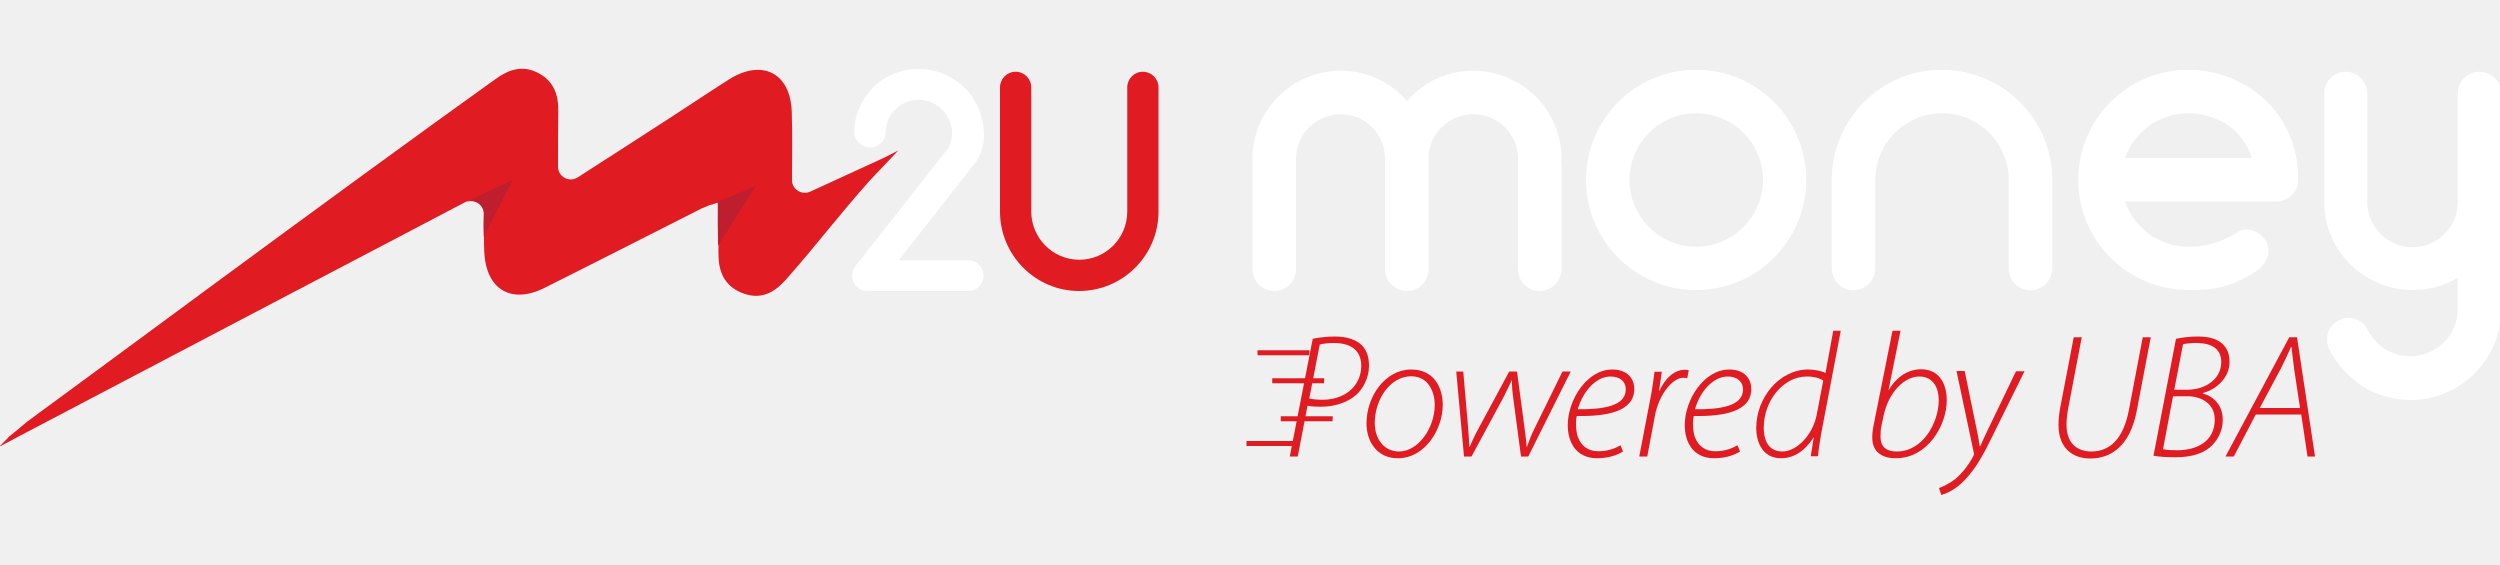
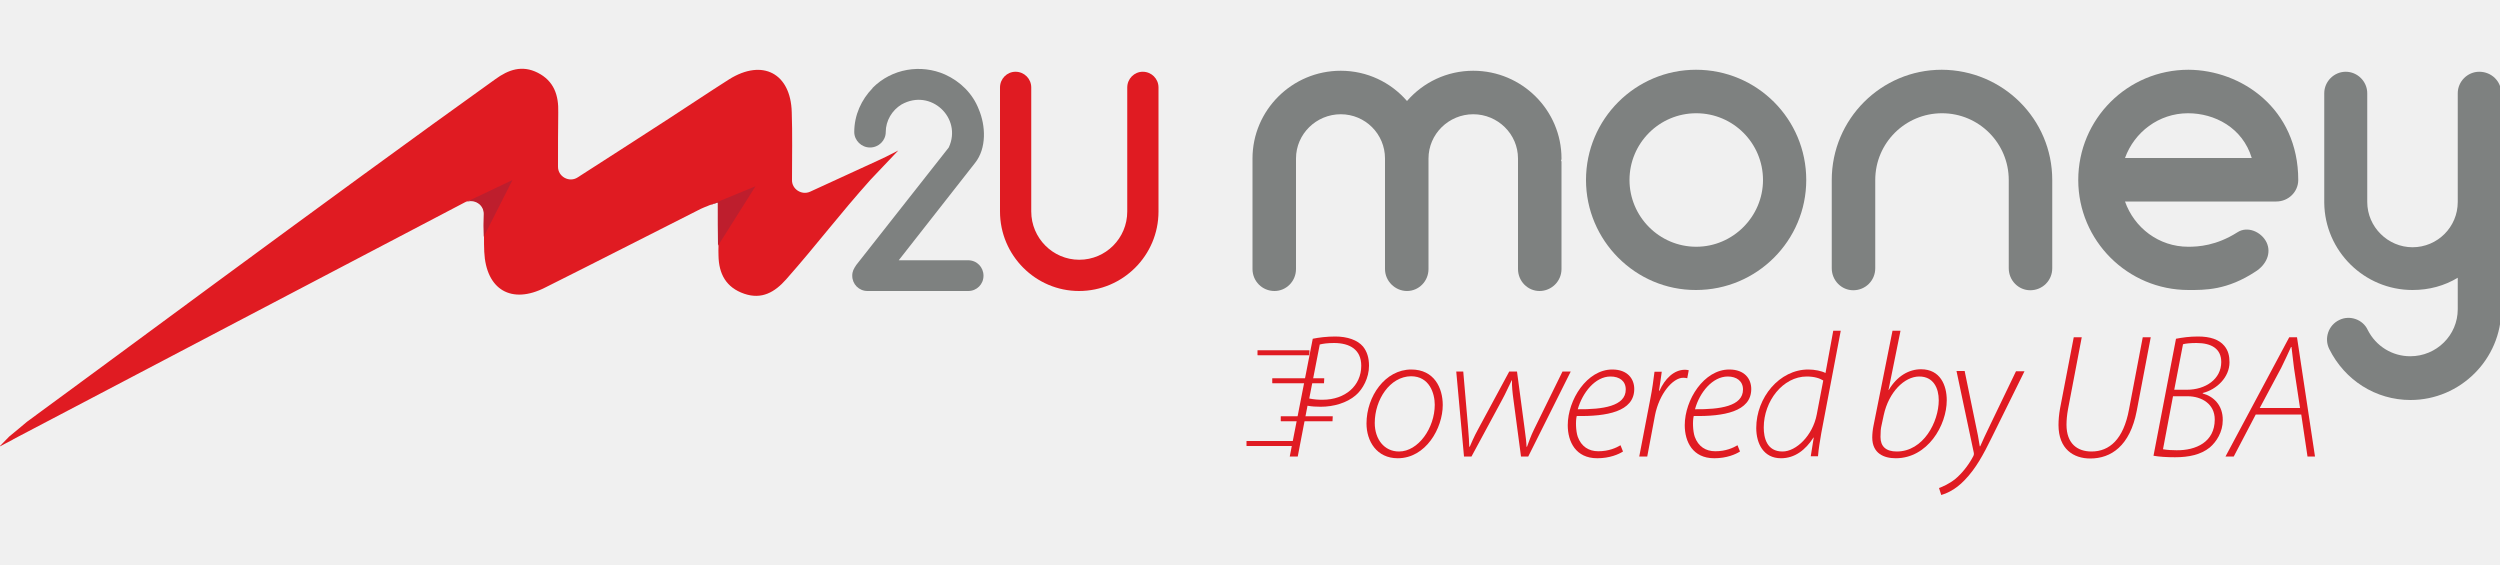
<svg xmlns="http://www.w3.org/2000/svg" version="1.1" id="Layer_1" x="0px" y="0px" viewBox="0 0 1000 226" style="enable-background:new 0 0 1000 226;" xml:space="preserve">
  <style type="text/css">
	.st0{fill:#FFFFFF;fill-opacity:0;}
	.st1{fill:#E01B22;}
- 	.st2{fill:#FFFFFF;}
+ 	.st2{fill:#7E8180;}
	.st3{fill:#BE1E2D;}
</style>
  <rect class="st0" width="1000" height="226" />
  <g>
    <g>
      <g>
        <path class="st1" d="M525.1,135.5c2.4-0.5,5.7-0.9,9-0.9c4.8,0,8.9,1.4,11.1,4c1.6,2,2.4,4.5,2.4,7.7c0,4.9-2.5,9.4-5.3,11.8     c-3.6,3.1-8.9,4.6-14,4.6c-1.9,0-3.5-0.1-5.3-0.4l-3.9,20.3h-3.2L525.1,135.5z M523.7,159.4c2,0.4,3.5,0.5,5.3,0.5     c9.2,0,15.5-5.7,15.5-13.6c0-6.4-4.5-9.1-10.9-9.1c-2.6,0-4.6,0.3-5.7,0.6L523.7,159.4z" />
        <path class="st1" d="M577.1,162c0,9.3-6.8,21.3-18,21.3c-8.4,0-12.5-6.8-12.5-13.9c0-10.9,7.5-21.6,17.9-21.6     C573.7,147.8,577.1,155.2,577.1,162z M549.9,169.2c0,6.5,3.8,11.4,9.7,11.4c7.7,0,14.3-9.4,14.3-18.7c0-4.5-2.1-11.4-9.5-11.4     C556,150.6,549.9,159.8,549.9,169.2z" />
        <path class="st1" d="M585.3,148.6l1.9,22c0.4,4.4,0.4,6,0.5,8.1h0.2c0.6-1.3,1.6-3.9,3.5-7.3l12.3-22.8h3.1l3,22.5     c0.5,3.6,0.8,6.2,0.8,7.6h0.2c0.8-2.1,1.5-4.3,2.9-7.1l11.3-23h3.3l-17,34h-2.9l-3-22.6c-0.4-2.9-0.7-5.6-0.6-7.9h-0.1     c-1.2,2.3-2.3,5-3.9,7.9l-12.2,22.6h-3l-3.1-34H585.3z" />
        <path class="st1" d="M649.2,180.6c-1.7,1.1-5.3,2.7-10.3,2.7c-8.6,0-11.8-6.6-11.8-13.2c0-10.2,7.7-22.3,17.8-22.3     c6.2,0,8.8,3.8,8.8,7.8c0,9.1-11.1,11-23,10.8c-0.5,1.8-0.4,6,0.4,8.3c1.4,3.9,4.4,5.8,8.2,5.8c4.3,0,7.2-1.4,8.9-2.4     L649.2,180.6z M644.2,150.6c-6.1,0-11.2,6.4-13.1,13.1c10,0.1,19.2-1.2,19.2-7.9C650.3,152.4,647.8,150.6,644.2,150.6z" />
        <path class="st1" d="M655.7,182.6l4.4-22.9c0.8-4,1.3-7.8,1.7-11h2.9c-0.3,2.4-0.7,4.8-1.1,7.6h0.2c2.1-4.7,5.7-8.4,10.2-8.4     c0.5,0,1.2,0.1,1.5,0.2l-0.6,3.2c-0.4-0.1-0.9-0.2-1.6-0.2c-4.2,0-9.6,6.4-11.3,15l-3.1,16.5L655.7,182.6L655.7,182.6z" />
        <path class="st1" d="M696,180.6c-1.7,1.1-5.3,2.7-10.3,2.7c-8.6,0-11.8-6.6-11.8-13.2c0-10.2,7.7-22.3,17.8-22.3     c6.2,0,8.8,3.8,8.8,7.8c0,9.1-11.1,11-23,10.8c-0.5,1.8-0.4,6,0.4,8.3c1.4,3.9,4.4,5.8,8.2,5.8c4.3,0,7.2-1.4,8.9-2.4L696,180.6z      M691.1,150.6c-6.1,0-11.3,6.4-13.1,13.1c10,0.1,19.2-1.2,19.2-7.9C697.2,152.4,694.6,150.6,691.1,150.6z" />
        <path class="st1" d="M736.3,132.3l-7.8,41c-0.5,3-1.1,6.4-1.3,9.2h-2.9l1.2-7.5h-0.1c-3.2,5-7.5,8.3-13,8.3     c-7,0-9.9-5.9-9.9-12.1c0-12.2,9.3-23.4,20.8-23.4c2.6,0,5.4,0.6,6.9,1.4l3.1-16.9H736.3z M729.3,152.2c-1.4-0.9-3.6-1.6-6.6-1.6     c-9.5,0-17.2,9.8-17.2,20.4c0,4.1,1.2,9.6,7.5,9.6c5.5,0,12.1-6.4,13.7-14.8L729.3,152.2z" />
        <path class="st1" d="M760.2,132.3l-4.8,23.7h0.1c3.3-5.6,8.1-8.3,12.9-8.3c7.7,0,10.3,6.4,10.3,12.4c0,10.1-7.7,23.2-20.4,23.2     c-4.7,0-9.4-1.9-9.4-8.3c0-1.4,0.2-3.3,0.5-4.7l7.6-38L760.2,132.3L760.2,132.3z M752.6,170.2c-0.3,1.2-0.4,2.6-0.4,4.6     c0,3.7,2.1,5.8,6.5,5.8c10.7,0,16.8-11.9,16.8-20.5c0-4.8-2.1-9.5-7.8-9.5c-5.9,0-12.2,6.2-14.2,15.4L752.6,170.2z" />
        <path class="st1" d="M785.9,148.6l4.2,20.4c0.9,4.2,1.4,6.7,1.8,9.5h0.2c1-2.2,2.1-4.8,4-8.6l10.3-21.4h3.4l-13.2,26.7     c-3.1,6.3-6.2,12.2-10.8,16.9c-3.7,3.9-7.5,5.4-9.3,5.9l-0.9-2.8c1.4-0.5,4-1.6,6.5-3.6c2.3-1.9,5.1-5.1,7.2-9.1     c0.3-0.6,0.3-1,0.2-1.5l-6.9-32.6h3.3V148.6z" />
        <path class="st1" d="M832.7,134.9l-5.5,28.8c-0.4,2.2-0.6,4.3-0.6,6.2c0,7.5,4.3,10.7,10,10.7c7.2,0,12.8-4.9,15-16.8l5.5-28.9     h3.2l-5.6,29.4c-2.7,14.1-10.3,19.1-18.6,19.1c-6.7,0-12.7-3.8-12.7-13.4c0-2,0.2-4.3,0.6-6.5l5.5-28.6H832.7z" />
        <path class="st1" d="M870.4,135.5c2.6-0.5,5.4-0.9,8.8-0.9c4.9,0,8.4,1.2,10.5,3.7c1.6,1.9,2.1,4.1,2.1,6.6     c0,6-5.1,10.9-10.7,12.3v0.2c4.2,1.1,8.1,4.6,8,10.7c0,4.7-2.5,8.6-5.2,10.9c-3.6,2.9-8.4,3.9-13.9,3.9c-3.3,0-6.4-0.2-8.6-0.6     L870.4,135.5z M865.2,179.7c1.7,0.3,3.7,0.4,5.4,0.4c7.8,0.1,15.3-3.3,15.3-12.3c0-6.2-5.2-9.3-10.9-9.3h-5.8L865.2,179.7z      M869.7,155.9h5c7.6,0,13.8-4.3,13.8-11.1c0-5.3-3.9-7.6-9.9-7.6c-2.4,0-4.4,0.2-5.4,0.5L869.7,155.9z" />
        <path class="st1" d="M902.3,165.8l-8.8,16.8h-3.3l25.5-47.7h3.1l7.2,47.7h-3l-2.5-16.8H902.3z M920,163.1l-2.4-15.9     c-0.3-2.4-0.7-5.7-1-8.4h-0.2c-1.3,2.8-2.4,5.3-3.9,8.3l-8.6,16.1H920V163.1z" />
      </g>
      <path class="st1" d="M523.7,142.1h-20.6c0,0-0.1,0-0.1-0.1v-1.8c0,0,0-0.1,0.1-0.1h20.6c0,0,0.1,0,0.1,0.1L523.7,142.1    C523.8,142,523.8,142.1,523.7,142.1z" />
      <path class="st1" d="M529.6,153.3H509c0,0-0.1,0-0.1-0.1v-1.8c0,0,0-0.1,0.1-0.1h20.6c0,0,0.1,0,0.1,0.1L529.6,153.3    C529.7,153.2,529.7,153.3,529.6,153.3z" />
      <path class="st1" d="M533,168.5h-20.6c0,0-0.1,0-0.1-0.1v-1.8c0,0,0-0.1,0.1-0.1H533c0,0,0.1,0,0.1,0.1L533,168.5L533,168.5z" />
      <path class="st1" d="M519.3,178.4h-20.6c0,0-0.1,0-0.1-0.1v-1.8c0,0,0-0.1,0.1-0.1h20.6c0,0,0.1,0,0.1,0.1L519.3,178.4    C519.4,178.4,519.3,178.4,519.3,178.4z" />
    </g>
    <g>
      <path class="st2" d="M393.4,110.3c0,3.4-2.7,6.1-6.1,6.1H347c-3.4,0-6.1-2.7-6.1-6.1c0-1.8,0.6-2.8,1.6-4.3l37-47    c5.5-11.8-7.2-23.8-18.9-17.2c-3.8,2.3-6.3,6.5-6.3,11c0,3.4-2.8,6.2-6.3,6.2c-3.4,0-6.3-2.8-6.3-6.2c0-6.8,2.9-13,7.3-17.5v-0.1    c7.8-7.9,19.5-9.6,29-5.4c6.2,2.8,11.1,7.7,13.5,13.9c2.8,6.6,3.2,15.6-1.5,21.5l-30.5,38.9h27.7    C390.8,104.1,393.4,106.9,393.4,110.3z" />
      <path class="st1" d="M400,84.6V35c0-3.5,2.8-6.3,6.2-6.3c3.5,0,6.3,2.8,6.3,6.3v49.6c0,10.6,8.6,19.3,19.2,19.3    s19.2-8.6,19.2-19.3V35c0-3.5,2.8-6.3,6.2-6.3c3.5,0,6.3,2.8,6.3,6.3v49.6c0,17.6-14.3,31.8-31.8,31.8    C414.3,116.4,400,102.2,400,84.6z" />
    </g>
    <path class="st1" d="M359.3,60.2l-3.6,3.8l-7.5,7.9c-12.8,14.3-21.1,25.5-33.7,39.8c-4.6,5.2-9.8,8.2-16.8,5.8   c-7.3-2.5-10.2-8-10.3-15.3c0-1.3-0.1-2.6,0-4c-0.1-5.3-0.1-10.9-0.1-17.3c-1.4,0.5-2.6,0.9-3.6,1.2l-0.4,0.2   c-1.1,0.4-2,0.8-2.9,1.2c-20.8,10.5-41.5,21.1-62.3,31.5c-13.5,6.9-23.7,0.9-24.4-14.3c-0.1-2-0.1-4-0.1-6.1v-0.1   c-0.1-2.9-0.1-5.9,0-9.1c0.1-3.8-4-6.3-7.4-4.6c-61.2,32.1-121,63.4-180.7,94.8c-0.1,0.1-0.2,0.1-0.3,0.2l-5.5,2.9l4-4.1l4-3.3   l3.1-2.6c12.5-9,126.1-93.3,187.3-137c5.2-3.8,10.7-5.8,17-2.6c6.5,3.3,8.4,9,8.2,15.9c-0.1,7-0.1,13.9-0.1,21.7   c0,4,4.5,6.4,7.8,4.3c12.9-8.3,24.6-15.8,36.3-23.4c8.2-5.3,16.2-10.7,24.4-15.9c13.3-8.3,24.6-2.4,25,13.2   c0.3,8.7,0.1,17.5,0.1,27.1c-0.1,3.6,3.8,6.2,7.2,4.7l27-12.4l3.4-1.6L359.3,60.2z" />
    <path class="st3" d="M193.5,94.7c-0.1-2.9-0.1-5.9,0-9.1c0.1-3.8-4-6.3-7.4-4.6l18.9-9L193.5,94.7z" />
    <path class="st3" d="M302.2,74.5l-15,23.8c-0.1-5.3-0.1-10.9-0.1-17.3c-1.4,0.5-2.6,0.9-3.6,1.2L302.2,74.5z" />
    <g>
      <path class="st2" d="M624.4,64.1c0.2,0.4,0.2,0.5,0.2,0.9v42.6c0,4.9-4,8.8-8.8,8.8c-4.7,0-8.6-3.9-8.6-8.8V65c0-0.3,0-0.5,0-0.9    c0-0.2,0-0.3,0-0.7c0-9.8-8.1-17.7-17.9-17.7c-9.8,0-17.9,7.9-17.9,17.7v44.2c0,4.9-3.9,8.8-8.6,8.8c-4.7,0-8.8-3.9-8.8-8.8V63.4    c0-9.8-7.9-17.7-17.7-17.7s-17.9,7.9-17.9,17.7v44.2c0,4.9-3.9,8.8-8.6,8.8c-4.9,0-8.8-3.9-8.8-8.8V63.4    c0-19.3,15.8-35.1,35.3-35.1c10.5,0,20,4.6,26.5,12.1c6.5-7.5,16-12.1,26.5-12.1c19.5,0,35.3,15.8,35.3,35.1    C624.6,63.8,624.6,63.9,624.4,64.1z" />
      <path class="st2" d="M634.4,72c0-24.4,19.8-44.1,44-44.1c24.4,0,44.1,19.7,44.1,44.1c0,24.2-19.7,44-44.1,44    C654.2,116.1,634.4,96.2,634.4,72z M651.8,72c0,14.6,11.9,26.7,26.7,26.7c14.7,0,26.7-12.1,26.7-26.7c0-14.7-11.9-26.7-26.7-26.7    S651.8,57.3,651.8,72z" />
      <path class="st2" d="M820.9,72v35.3c0,4.9-3.9,8.8-8.8,8.8c-4.7,0-8.6-3.9-8.6-8.8V72c0-14.7-11.9-26.7-26.7-26.7    c-14.7,0-26.7,11.9-26.7,26.7v35.3c0,4.9-3.9,8.8-8.8,8.8c-4.7,0-8.6-3.9-8.6-8.8V72c0-24.4,19.8-44.1,44-44.1    C801.1,28,820.9,47.6,820.9,72z" />
      <path class="st2" d="M919.3,72c0,4.7-3.9,8.6-8.8,8.6H850c3.7,10.5,13.5,18.1,25.3,18.1c4,0,11.2-0.4,19.7-5.8    c4-2.6,9.5-0.2,11.6,4c2.1,4.4-0.2,9-4.2,11.6c-11.6,7.7-20.5,7.5-27,7.5c-24.4,0-44.1-19.8-44.1-44c0-24.4,19.7-44.1,44.1-44.1    C896.5,28,919.3,43.4,919.3,72z M850,63.2h50.7C897,51,885.8,45.3,875.2,45.3C863.5,45.3,853.7,52.9,850,63.2z" />
      <path class="st2" d="M1000.5,37.3v86.5c0,19.8-16.3,36.2-36.3,36.2c-13.9,0-26.3-7.9-32.5-20.4c-2.1-4.2-0.4-9.5,4-11.6    c4.2-2.1,9.5-0.2,11.4,4c3.3,6.5,9.8,10.5,17,10.5c10.5,0,19-8.4,19-18.8v-12.6c-5.3,3.2-11.4,4.9-18.1,4.9    c-19.3,0-35.1-15.6-35.3-34.9c0-0.2,0-0.2,0-0.2V37.3c0-4.7,3.9-8.6,8.6-8.6c4.7,0,8.6,3.9,8.6,8.6v43.5c0,10,8.3,18.1,18.1,18.1    c10,0,18.1-8.1,18.1-18.1V37.3c0-4.7,3.9-8.6,8.6-8.6C996.6,28.7,1000.5,32.5,1000.5,37.3z" />
    </g>
  </g>
</svg>
